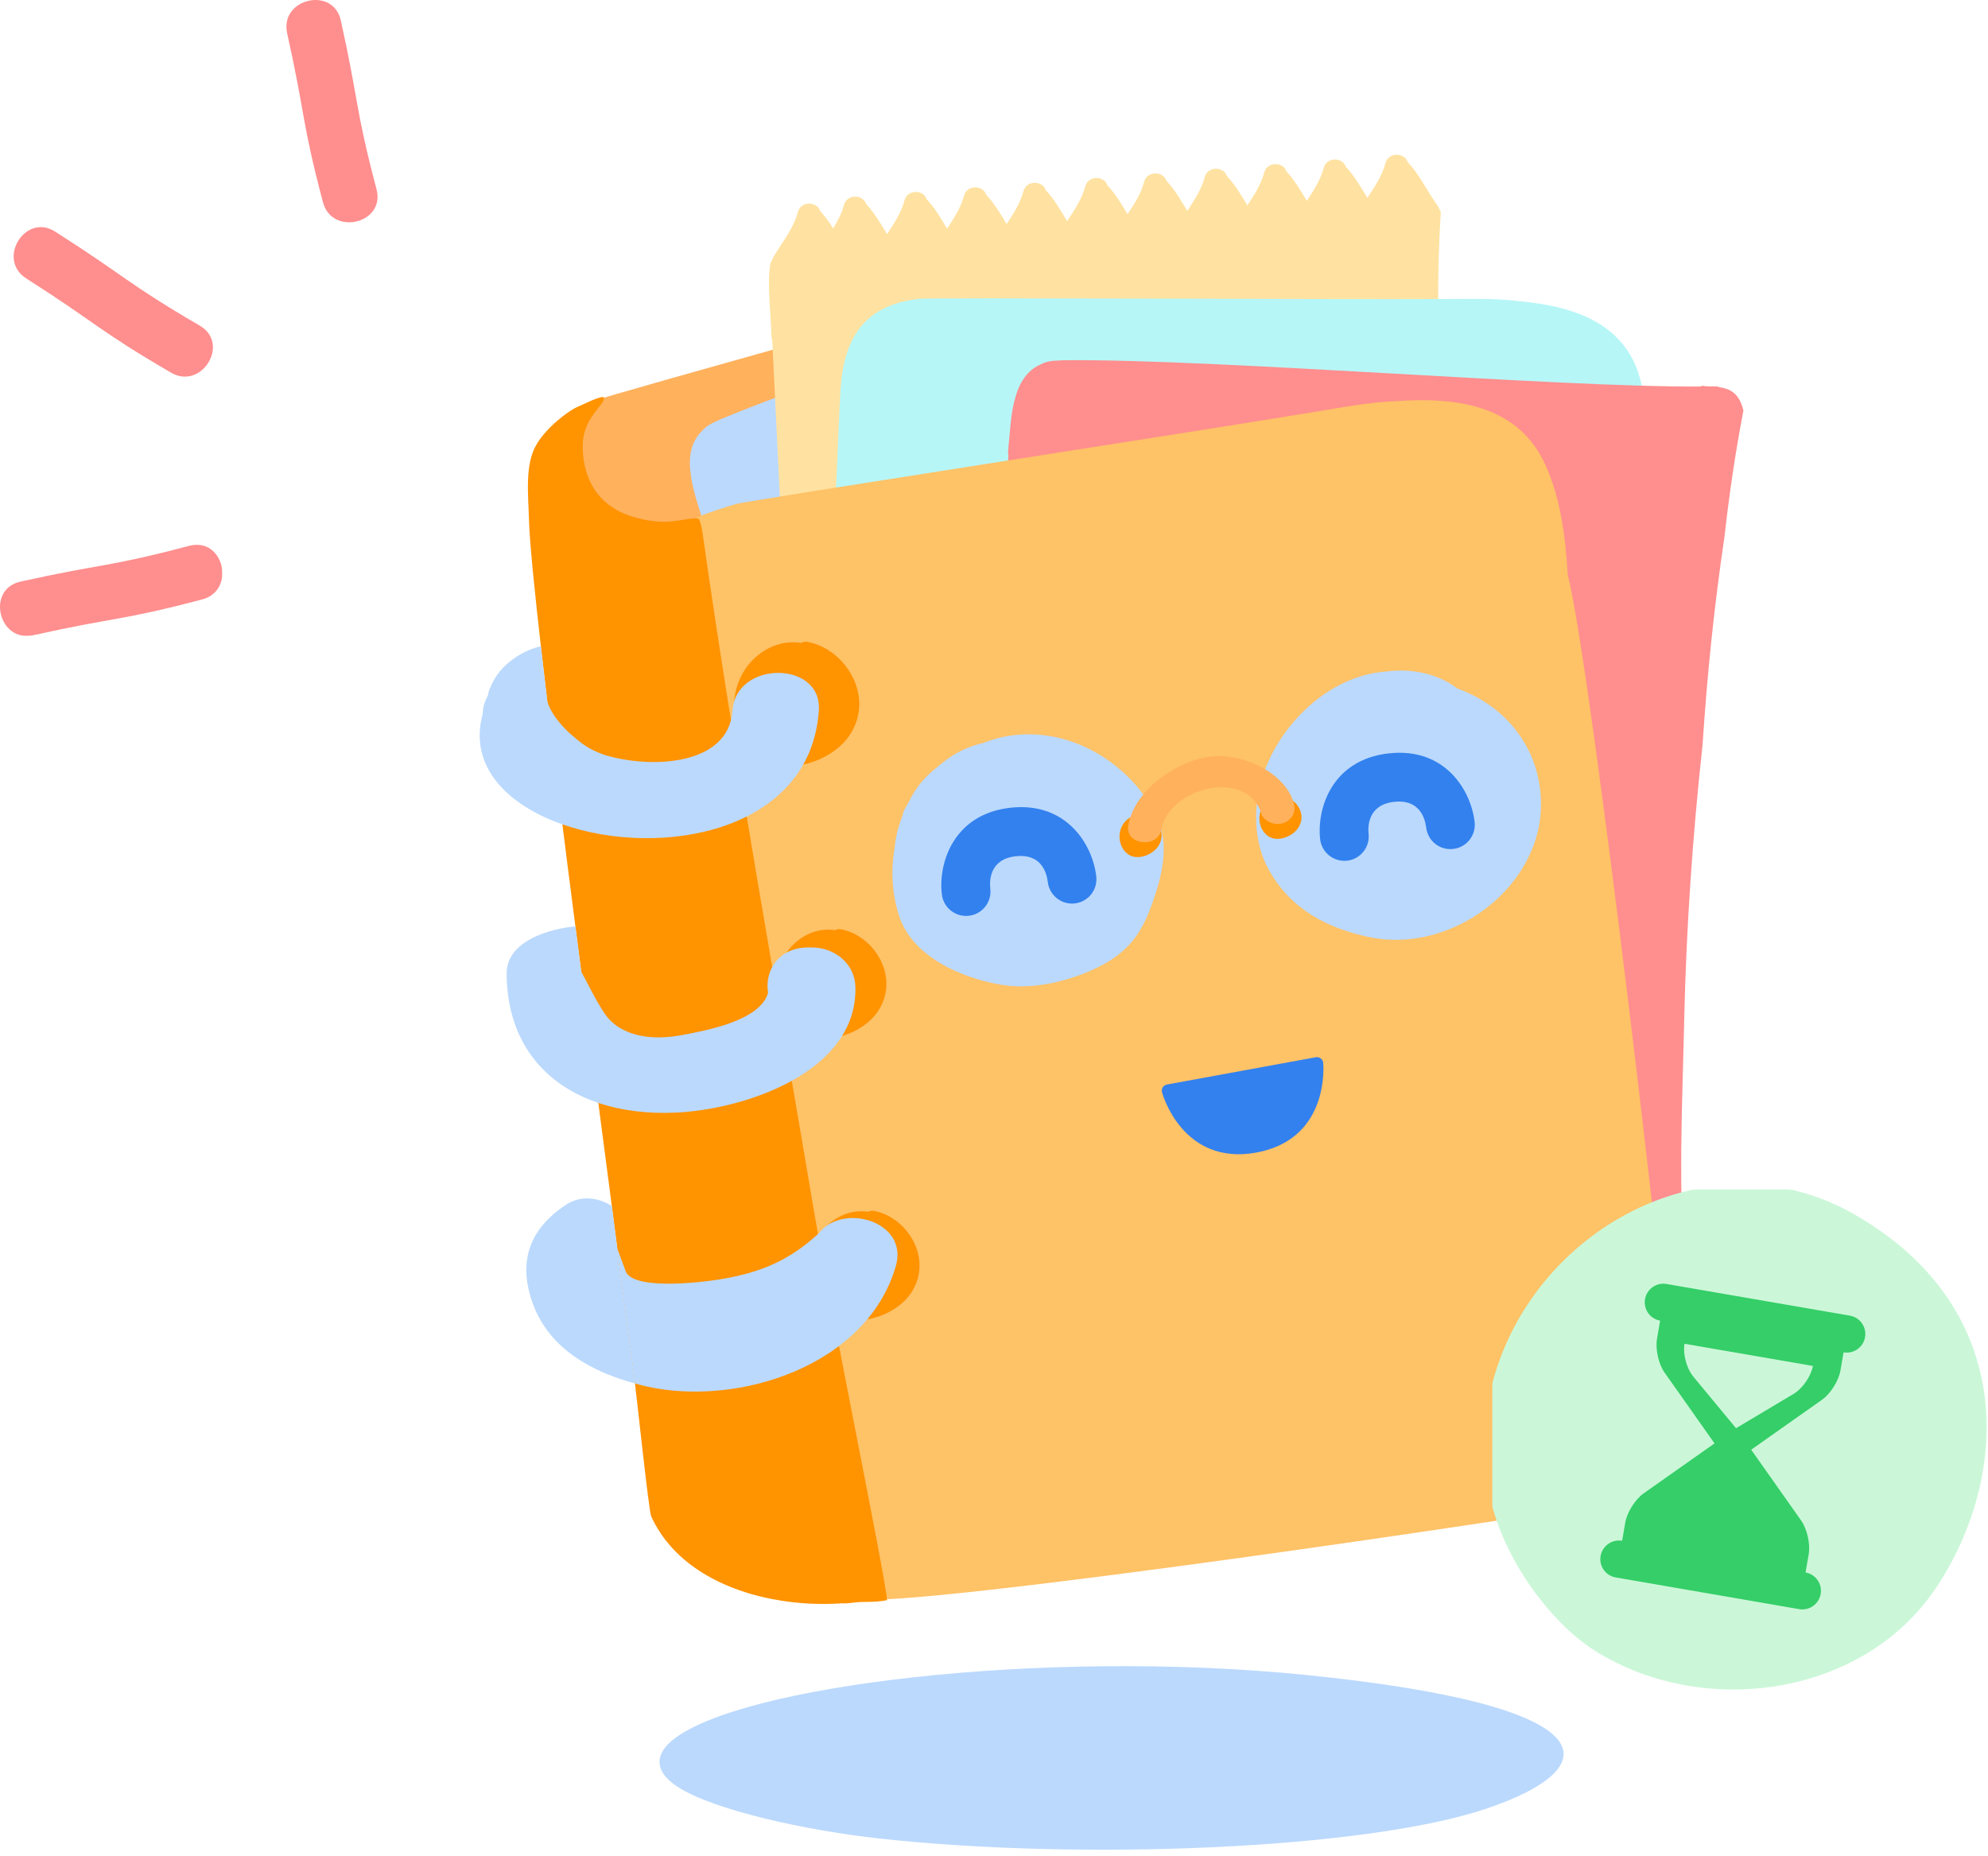
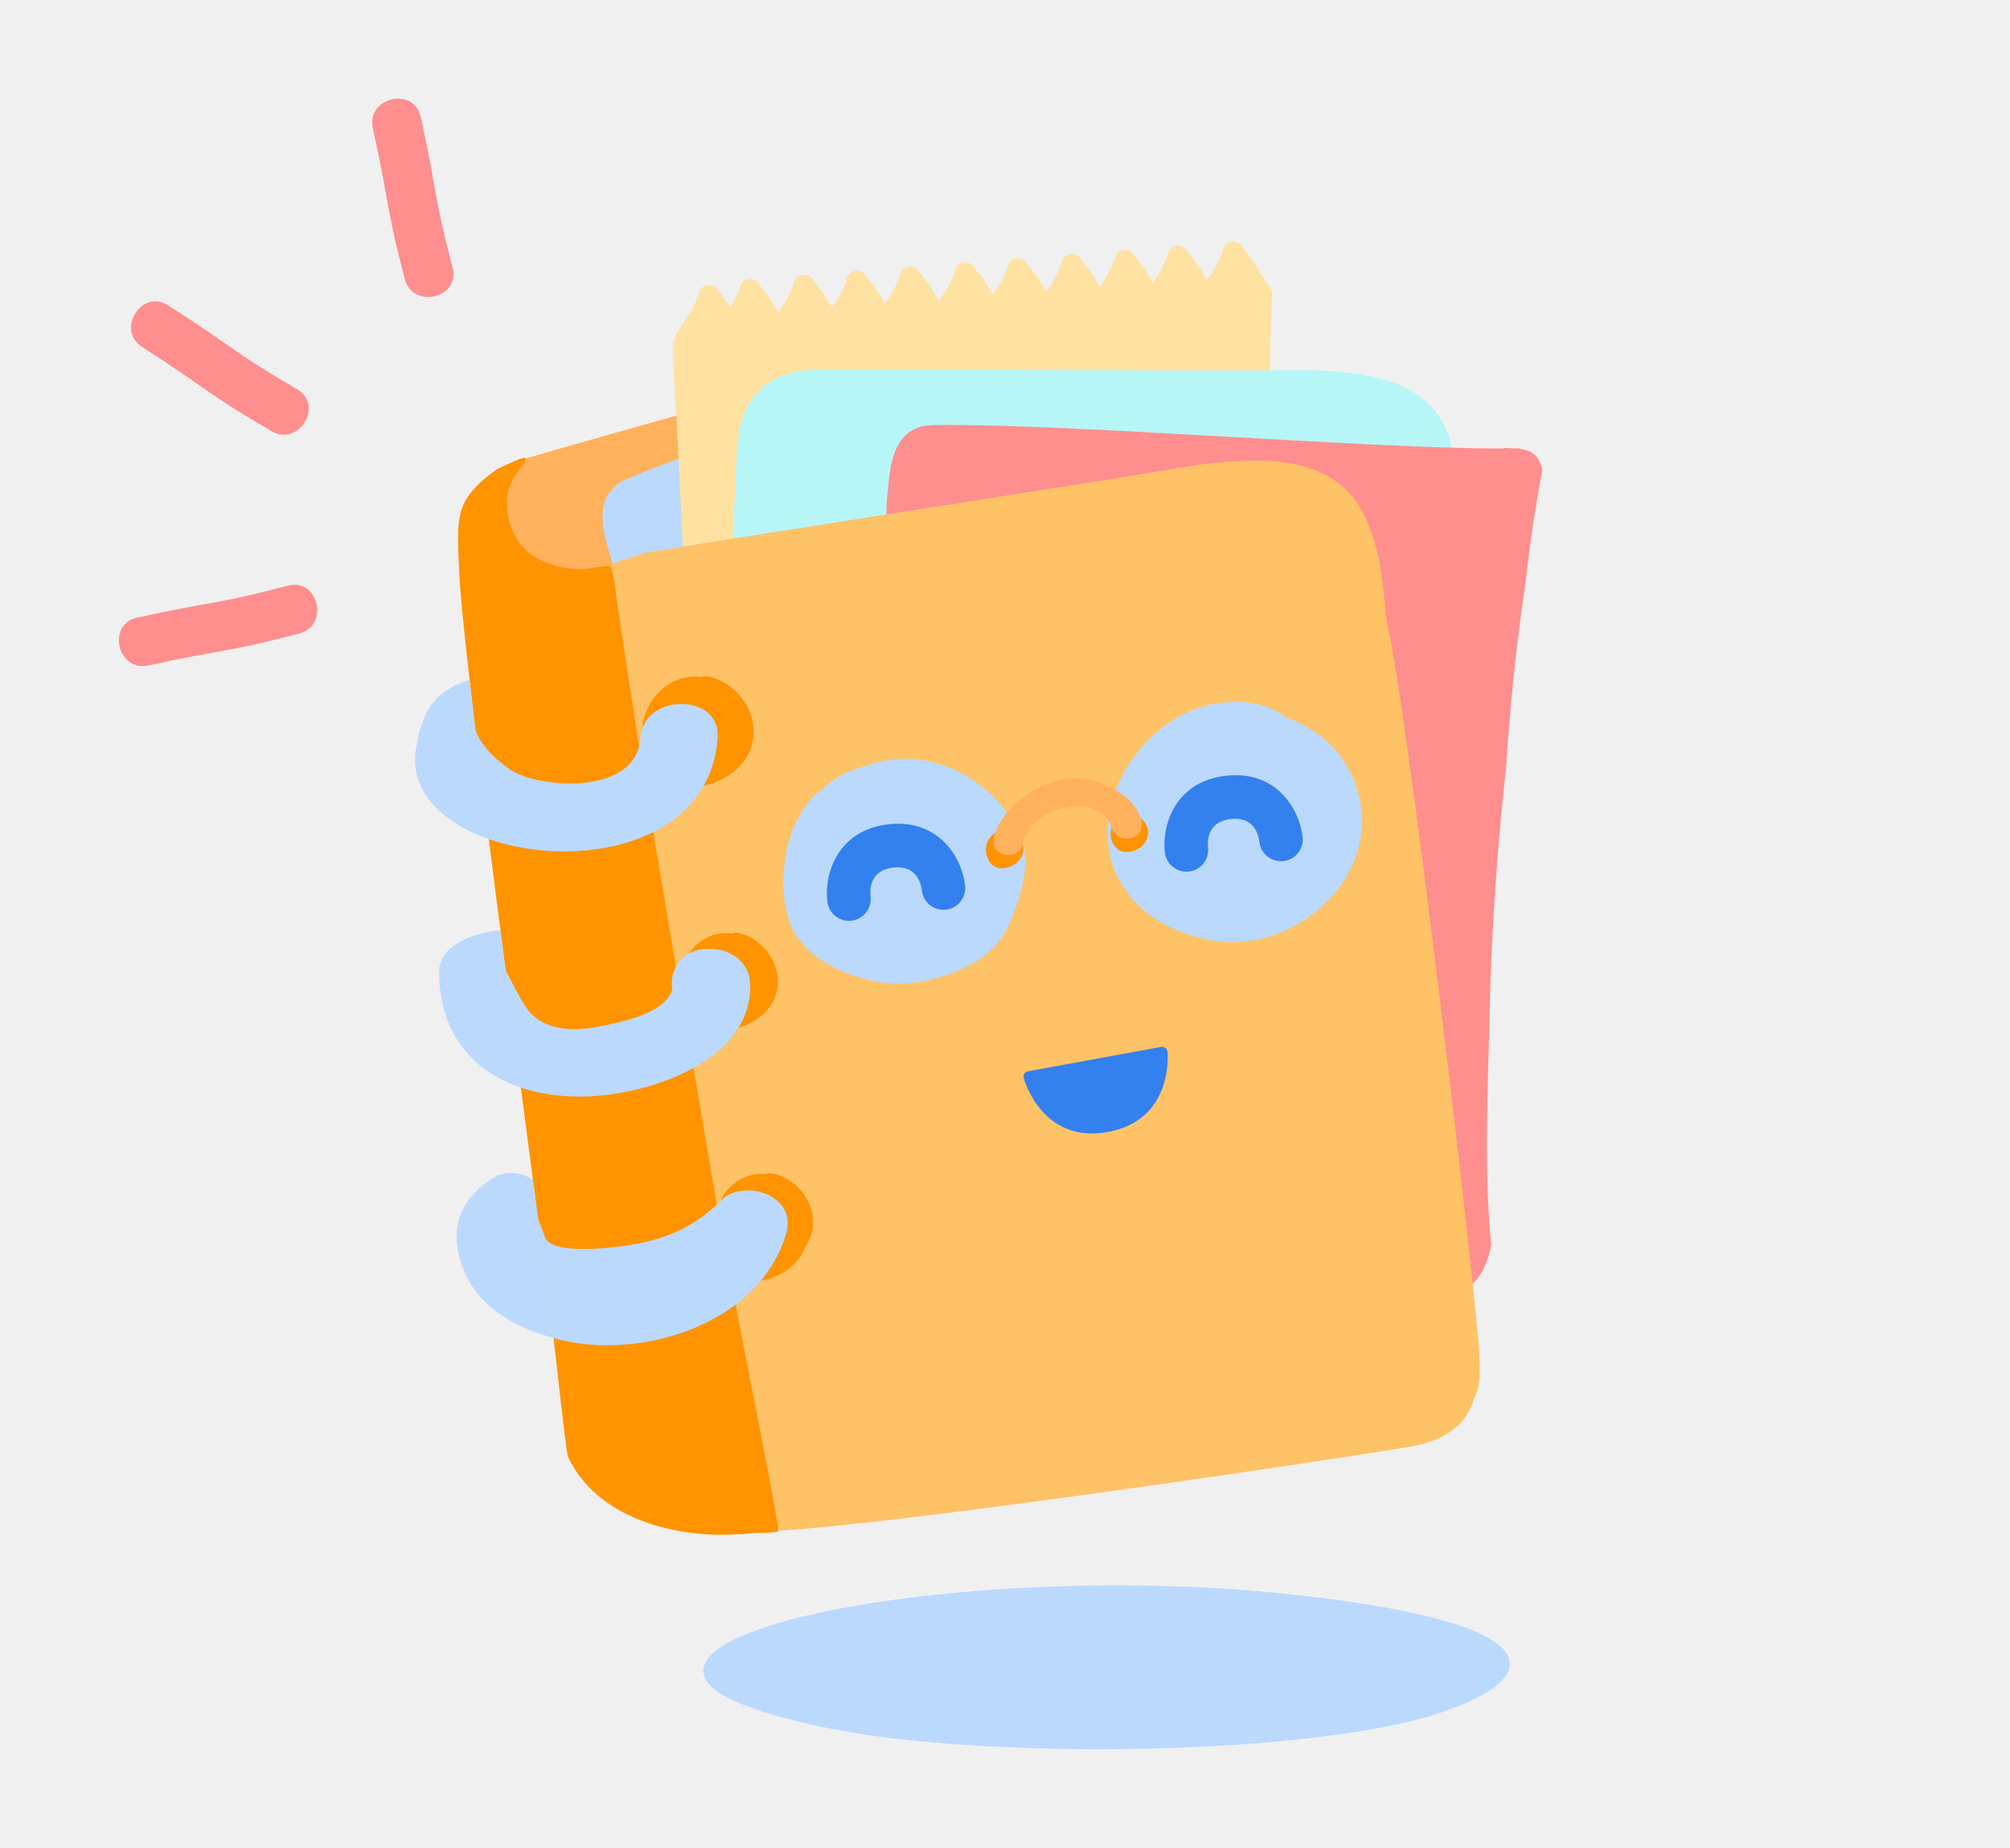
- <svg xmlns="http://www.w3.org/2000/svg" xmlns:xlink="http://www.w3.org/1999/xlink" viewBox="0 0 120 112">
+ <svg xmlns="http://www.w3.org/2000/svg" xmlns:xlink="http://www.w3.org/1999/xlink" id="ehzj6171x7w1" viewBox="0 0 136 125" shape-rendering="geometricPrecision" text-rendering="geometricPrecision">
+   <style>#ehzj6171x7w6_ts {animation: ehzj6171x7w6_ts__ts 1000ms linear infinite normal forwards}@keyframes ehzj6171x7w6_ts__ts { 0% {transform: translate(66.83695px,106.1124px) scale(1,1);animation-timing-function: cubic-bezier(0,0,0.58,1)} 50% {transform: translate(66.83695px,106.1124px) scale(0.9,0.9);animation-timing-function: cubic-bezier(0.42,0,1,1)} 100% {transform: translate(66.83695px,106.1124px) scale(1,1)} }#ehzj6171x7w7_to {animation: ehzj6171x7w7_to__to 1000ms linear infinite normal forwards}@keyframes ehzj6171x7w7_to__to { 0% {transform: translate(20.0395px,9.669622px);animation-timing-function: cubic-bezier(0,0,0.58,1)} 50% {transform: translate(20.31662px,6.709373px);animation-timing-function: cubic-bezier(0.42,0,1,1)} 100% {transform: translate(20.0395px,9.669622px)} }#ehzj6171x7w35_to {animation: ehzj6171x7w35_to__to 1000ms linear infinite normal forwards}@keyframes ehzj6171x7w35_to__to { 0% {transform: translate(20.03956px,6.709373px)} 40% {transform: translate(18.18735px,0.709373px)} 100% {transform: translate(18.18735px,0.709373px)} }#ehzj6171x7w35 {animation: ehzj6171x7w35_c_o 1000ms linear infinite normal forwards}@keyframes ehzj6171x7w35_c_o { 0% {opacity: 1} 40% {opacity: 0} 100% {opacity: 0} }#ehzj6171x7w36_to {animation: ehzj6171x7w36_to__to 1000ms linear infinite normal forwards}@keyframes ehzj6171x7w36_to__to { 0% {transform: translate(6.839262px,18.22219px)} 40% {transform: translate(1.839262px,15.22219px)} 100% {transform: translate(1.839262px,15.22219px)} }#ehzj6171x7w36 {animation: ehzj6171x7w36_c_o 1000ms linear infinite normal forwards}@keyframes ehzj6171x7w36_c_o { 0% {opacity: 1} 40% {opacity: 0} 100% {opacity: 0} }#ehzj6171x7w37_to {animation: ehzj6171x7w37_to__to 1000ms linear infinite normal forwards}@keyframes ehzj6171x7w37_to__to { 0% {transform: translate(6.710789px,35.63607px)} 40% {transform: translate(-2.289211px,37.63607px)} 100% {transform: translate(-2.289211px,37.63607px)} }#ehzj6171x7w37 {animation: ehzj6171x7w37_c_o 1000ms linear infinite normal forwards}@keyframes ehzj6171x7w37_c_o { 0% {opacity: 1} 40% {opacity: 0} 100% {opacity: 0} }</style>
  <defs>
-     <path id="a" d="M.48.309h30.315v30.496H.48z" />
-     <path id="c" d="M0 .018h13.422v5.504H0z" />
+     <polygon id="ehzj6171x7w2" points="0.48,0.309 30.795,0.309 30.795,30.805 0.48,30.805" />
+     <polygon id="ehzj6171x7w3" points="0.48,0.309 30.795,0.309 30.795,30.805 0.48,30.805" />
  </defs>
-   <g fill="none" fill-rule="evenodd">
-     <path fill="#FFF" d="M-580-80H700v768H-580z" />
-     <path d="M40.893 107.851c2.17 1.412 7.738 2.638 12.222 3.129 12.245 1.343 29.361.64 36.61-1.807 7.308-2.464 7.634-6.202-10.949-8.074-15.82-1.595-34.283.637-38.23 3.981-1.06.896-1 1.894.347 2.771" fill="#BBD9FD" />
-     <path d="M53.006 72.355a.532.532 0 0 0-.352.071c-.873-.095-1.79.228-2.5 1-1.327 1.434-1.2 3.939.367 5.101 1.454 1.076 4.062.19 4.963-1.376 1.206-2.092-.46-4.504-2.478-4.796" fill="#FF9300" />
-     <path d="M85.88 22.569c-.413-2.334-1.007-4.578-2.108-6.399-1.948-3.205-5.425-3.465-9.17-2.771-1.707.262-3.41.8-4.88 1.225-7.115 2.06-32.856 9.169-33.912 9.588-3.899 1.594-4.114 4.556-3.27 7.932.079.543 11.246 47.33 12.011 49.803 1.038 3.351 2.75 6.377 5.947 6.712 3.202.348 42.19-10.316 44-10.95 2.216-.779 3.207-2.036 3.453-3.545.338-.808.21-1.729.038-2.883-.449-3.033-10.031-43.34-12.11-48.712" fill="#FFB15C" />
-     <path d="M93.202 48.322a192.311 192.311 0 0 1-5.22-15.931 151.41 151.41 0 0 1-3.456-12.086 98.733 98.733 0 0 1-1.796-7.538c-.28-.392-.599-.684-.982-.784-.316-.088-.616-.048-.91.024-.043.003-.087-.01-.134.007a5.878 5.878 0 0 1-.834.298c-.035.014-.063.06-.096.086-7.97 3.272-27.742 9.367-36.23 12.889-.417.201-.87.344-1.2.76-.484.482-.79 1.222-.679 2.343.101 1.109.51 2.161.806 3.227.03.105.088.186.131.275 4.751 15.208 9.51 30.412 14.272 45.61.036.122.09.2.134.294v.01c.112.387.224.77.348 1.143.292.995.641 1.93 1.13 2.623.154.275.32.539.508.76.892 1.04 2.15.83 3.149.328 8.243-3.444 26.721-12.164 34.79-15.558.857-.236 1.757-.72 2.131-1.844.259-.795.22-1.672.046-2.573-2.403-4.612-4.137-9.683-5.908-14.363" fill="#BBD9FD" />
-     <path d="M46.474 16.086c-.164 1.014.072 3.17.089 4.191.005.104.035.194.054.281.645 13.36 1.289 26.724 1.944 40.085.066 1.345.668 7.49.914 8.997.001.005.007.013.01.022.014.12.052.246.159.359.736.808 1.261 1.772 2.085 2.493.222.538 1.208.521 1.327-.21.117-.725.455-1.373.797-2.021.058-.007.123-.018.184-.027.425.567.84 1.14 1.38 1.612.215.539 1.207.518 1.322-.214.118-.699.435-1.325.762-1.95l.123-.02c.413.551.815 1.104 1.339 1.562.219.535 1.209.518 1.325-.214.112-.684.421-1.306.745-1.92a1.28 1.28 0 0 0 .156-.029c.41.545.808 1.088 1.322 1.537.218.542 1.206.521 1.325-.214.111-.673.416-1.287.734-1.896.081-.017.162-.03.245-.043.4.536.797 1.072 1.308 1.519.22.54 1.208.52 1.327-.214.11-.672.411-1.285.73-1.892.049-.007.1-.017.148-.027.404.536.8 1.073 1.305 1.516.223.544 1.209.518 1.328-.213.108-.67.413-1.28.726-1.888.109-.02.22-.04.33-.056.4.532.795 1.066 1.303 1.51.217.54 1.204.52 1.325-.214.108-.666.409-1.277.726-1.879.065-.01.132-.025.196-.035.401.535.792 1.065 1.299 1.504.219.54 1.205.522 1.325-.21.11-.663.408-1.27.717-1.865.074-.017.149-.025.215-.038.396.527.789 1.055 1.29 1.49.219.54 1.206.52 1.327-.213.107-.652.396-1.246.7-1.83.102-.023.213-.038.322-.056.385.516.771 1.036 1.264 1.463.217.54 1.206.522 1.328-.21.103-.627.372-1.202.667-1.77.117-.022.232-.034.345-.054.38.5.75.996 1.223 1.412.221.538 1.21.519 1.327-.214.175-1.056.82-1.965 1.246-2.922.42-.765-.248-1.747-.531-3.502-.67-4.198-1.148-8.488-1.579-12.535a179.16 179.16 0 0 1-.96-15.47 140.598 140.598 0 0 1-.27-11.615c-.04-2.387 0-4.768.149-7.161-.021-.056-.055-.099-.077-.148-.024-.06-.04-.126-.089-.187-.02-.025-.03-.048-.05-.068a1.607 1.607 0 0 0-.136-.208c-.551-.807-.975-1.692-1.652-2.41-.166-.558-1.15-.636-1.342.083-.203.764-.654 1.424-1.084 2.087-.402-.65-.773-1.32-1.304-1.879-.167-.562-1.15-.633-1.34.081-.192.72-.603 1.347-1.013 1.973-.377-.62-.735-1.244-1.239-1.78-.161-.557-1.149-.63-1.34.089-.191.716-.601 1.341-1.01 1.968-.376-.624-.739-1.246-1.241-1.775-.165-.562-1.149-.636-1.34.084-.197.741-.627 1.382-1.044 2.022-.388-.635-.754-1.28-1.27-1.827-.167-.556-1.152-.632-1.342.084-.186.71-.59 1.327-.995 1.94-.37-.611-.728-1.22-1.22-1.744-.164-.563-1.15-.636-1.34.083-.202.762-.656 1.422-1.086 2.085-.402-.655-.772-1.323-1.302-1.883-.164-.558-1.152-.631-1.341.083-.189.721-.606 1.348-1.012 1.973-.378-.622-.738-1.25-1.24-1.777-.165-.56-1.148-.634-1.338.082-.192.717-.604 1.347-1.013 1.97-.375-.62-.737-1.245-1.24-1.777-.16-.556-1.148-.634-1.34.088-.192.74-.626 1.382-1.046 2.024-.387-.639-.756-1.28-1.268-1.828-.165-.559-1.153-.635-1.34.086-.135.5-.376.954-.647 1.396a7.03 7.03 0 0 0-.79-1.063c-.166-.553-1.152-.631-1.343.08-.271 1.037-1.001 1.882-1.521 2.795-.006.02-.005.032-.018.05a1.11 1.11 0 0 0-.144.436" fill="#FFE2A1" />
-     <path d="M99.253 28.89c.214-2.122.248-4.218-.26-6.052-.898-3.251-3.843-4.34-7.258-4.655-1.549-.195-3.149-.143-4.526-.136-6.78.037-30.954-.096-31.728-.01-3.764.422-4.681 2.936-4.774 6.063-.062.494-1.867 43.756-1.808 46.083.083 3.156.819 6.192 3.504 7.278 2.684 1.076 39.065 1.406 40.798 1.302 2.098-.133 3.272-.978 3.846-2.227.497-.622.606-1.443.75-2.484.353-2.739 1.941-40.006 1.456-45.161" fill="#B7F6F7" />
-     <path d="M101.66 61.673c.121-5.6.505-11.179 1.112-16.728.271-4.18.697-8.35 1.315-12.503.288-2.565.66-5.12 1.15-7.662-.115-.467-.301-.858-.617-1.092-.262-.2-.553-.277-.853-.318-.042-.014-.078-.044-.127-.045-.132.004-.242.001-.368.001a5.034 5.034 0 0 1-.518-.035c-.038-.004-.08.032-.122.04-8.615.057-29.233-1.68-38.42-1.586-.461.032-.936-.006-1.4.256-.626.265-1.186.84-1.503 1.92-.321 1.066-.338 2.195-.459 3.293-.011.108.012.205.019.305-1.28 15.882-2.548 31.762-3.811 47.637-.013.128.004.22.014.325 0 0 0 .003-.004.005-.044.404-.08.802-.108 1.197-.098 1.03-.126 2.025.07 2.85a4.8 4.8 0 0 0 .188.897c.438 1.296 1.682 1.573 2.796 1.48 8.935-.111 29.332-1.291 38.084-1.424.884.102 1.9-.011 2.665-.914.54-.638.831-1.468 1.007-2.37-.506-5.177-.218-10.526-.11-15.53" fill="#FF8E8E" />
-     <path d="M94.634 34.692c-.138-2.382-.465-4.692-1.353-6.639-1.567-3.43-5.004-4.1-8.827-3.851-1.74.06-3.5.396-5.022.648-7.472 1.238-34.153 5.346-34.996 5.57-.479.133-1.818.567-2.204.748-2.9 1.358-2.388 3.725-1.995 6.784.013.554 5.642 48.594 6.111 51.155.647 3.468 1.997 6.688 5.149 7.404 3.158.728 43.352-5.322 45.23-5.737 2.305-.52 3.443-1.658 3.867-3.137.437-.765.413-1.7.379-2.869-.088-3.086-4.897-44.468-6.34-50.076" fill="#FEC267" />
-     <path d="M49.121 73.031c-2.28-13.548-4.767-27.147-6.697-40.737-.02-.164-.117-.732-.196-.85.022-.417-1.298.148-2.526.038-.038 0-.518-.064-.556-.064a8.103 8.103 0 0 1-1.205-.309c-1.992-.721-2.79-2.393-2.767-4.251.026-1.665 1.331-2.4 1.28-2.843-.027-.24-1.468.505-1.634.562-.227.073-1.754 1.06-2.45 2.278-.7 1.227-.48 2.968-.44 4.51.136 5.2 4.489 37.286 5.33 43.997-.014.085.2 1.737.307 2.475.212 1.627.432 3.255.662 4.881.179 1.273.926 8.494 1.082 8.826 1.9 4.126 7.226 5.533 11.497 5.235.243.015.477-.01.854-.056.473-.06 1.134.018 1.88-.132-.082-1.378-3.33-17.08-4.421-23.56" fill="#FF9300" />
-     <path d="M70.154 65.97c-.08-.236.045-.462.304-.509l8.95-1.64a.377.377 0 0 1 .464.373s.443 4.555-4.035 5.377c-4.481.818-5.683-3.6-5.683-3.6" fill="#3281EE" />
-     <path d="M69.624 48.894c-2.046-3.602-6.43-5.584-10.287-4.043a5.863 5.863 0 0 0-2.444 1.194c-.066.041-.123.097-.186.142l-.162.142a5.654 5.654 0 0 0-1.688 2.075c-.078.136-.16.27-.23.41-.015.048-.052.077-.065.124-.05.13-.072.26-.118.393a6.849 6.849 0 0 0-.44 1.8c-.223 1.344-.195 2.69.262 4.132.803 2.529 3.852 3.795 6.204 4.184 1.716.283 3.67-.122 5.35-.85 2.403-1.043 3.146-2.394 3.773-4.187.643-1.835 1.055-3.718.031-5.516M92.25 45.255c-.953-1.863-2.476-3.036-4.314-3.71-.041-.027-.067-.06-.112-.09-1.141-.814-2.694-1.121-4.147-.92-3.405.223-6.504 3.162-7.526 6.523-.52 1.713-.457 3.827.42 5.415 1.313 2.382 3.497 3.551 6.087 4.094 4.324.911 9.07-2.066 10.146-6.289.417-1.629.213-3.526-.554-5.023" fill="#BBD9FD" />
-     <path d="M64.873 54.533a1.474 1.474 0 0 1-1.626-1.304c-.083-.638-.45-1.71-1.928-1.545-1.61.175-1.59 1.52-1.545 1.928a1.473 1.473 0 1 1-2.927.323c-.206-1.873.729-4.799 4.15-5.18 3.42-.374 4.97 2.279 5.176 4.15.09.809-.49 1.539-1.3 1.628M87.712 51.245a1.467 1.467 0 0 1-1.624-1.301c-.087-.637-.454-1.707-1.932-1.545-1.61.18-1.588 1.522-1.545 1.93a1.473 1.473 0 0 1-1.302 1.625 1.476 1.476 0 0 1-1.623-1.304c-.207-1.87.725-4.798 4.147-5.175 3.422-.381 4.972 2.274 5.179 4.146.09.81-.493 1.535-1.3 1.624" fill="#3281EE" />
-     <path d="M68.932 49.172a.172.172 0 0 0-.133.035c-.338-.016-.68.13-.933.443-.47.584-.357 1.54.268 1.942.584.376 1.56-.029 1.863-.651.41-.827-.286-1.707-1.065-1.77M77.37 48.07a.163.163 0 0 0-.127.037c-.341-.017-.681.13-.935.443-.47.584-.36 1.536.269 1.94.582.376 1.56-.027 1.864-.65.407-.829-.286-1.708-1.071-1.77" fill="#FF9300" />
-     <path d="M78.1 48.497c-.515-1.866-3.02-2.973-4.795-2.85-2.11.15-4.815 1.96-5.2 4.177-.208 1.198 1.794 1.398 1.991.263.44-2.507 4.986-3.708 6-1.123.019.2.126.4.378.562.013.013.028.02.04.028.79.516 1.844-.113 1.585-1.057" fill="#FFB15C" />
-     <path d="M48.754 38.747a.594.594 0 0 0-.403.06c-.987-.153-2.044.17-2.892 1.008-1.58 1.561-1.56 4.415.158 5.814 1.597 1.296 4.603.423 5.707-1.31 1.478-2.315-.292-5.138-2.57-5.572M50.765 56.094a.53.53 0 0 0-.353.053c-.869-.135-1.798.15-2.543.887-1.388 1.373-1.373 3.88.138 5.113 1.405 1.14 4.048.373 5.02-1.153 1.3-2.037-.256-4.52-2.262-4.9M52.765 73.094a.53.53 0 0 0-.353.053c-.869-.135-1.798.15-2.543.887-1.388 1.373-1.373 3.88.138 5.113 1.405 1.14 4.048.373 5.02-1.153 1.3-2.037-.256-4.52-2.262-4.9" fill="#FF9300" />
-     <path d="M44.216 42.884c-.222 3.323-4.876 3.547-7.722 2.687a7.558 7.558 0 0 1-.69-.284 5.067 5.067 0 0 1-.778-.488 22.353 22.353 0 0 1-.636-.534c-.608-.565-1.156-1.255-1.353-1.924a544.64 544.64 0 0 1-.39-3.334 4.776 4.776 0 0 0-1.474.638c-.788.523-1.275 1.088-1.628 1.967-.049.12-.07.245-.095.373-.186.34-.31.713-.312 1.1-.87 3.152 1.457 5.501 4.809 6.675-.018-.136-.033-.267-.05-.402l.015.009c.01.13.017.257.035.393 5.9 2.067 14.987.481 15.48-6.876.203-3.023-5.008-3.023-5.21 0M49.064 57.193l-.215-.002c-1.872-.032-2.709 1.436-2.486 2.73-.46 1.701-3.774 2.287-5.15 2.55-1.865.357-3.477.078-4.448-.95a3.096 3.096 0 0 1-.29-.375c-.542-.809-.933-1.666-1.393-2.502l-.351-2.715c-.586.007-4.17.522-4.15 2.851.034 4.146 2.305 6.706 5.535 7.792a7.56 7.56 0 0 0-.018-.13.287.287 0 0 1 .024.007l-.006.123c1.41.473 3.013.67 4.725.585 4.167-.204 10.94-2.465 10.792-7.6-.04-1.382-1.23-2.342-2.57-2.364M37.26 75.362c-.014.084.201 1.736.307 2.475.212 1.627.432 3.255.662 4.88.024.168.057.445.098.791.236.063.473.13.71.182 5.568 1.243 13.312-1.27 15.039-7.274.777-2.704-3.217-3.837-4.641-1.98-1.822 1.682-3.573 2.396-6.012 2.794-1.298.211-5.375.658-5.68-.562l-.483-1.306z" fill="#BBD9FD" />
-     <path d="M37.567 77.837c-.106-.738-.321-2.39-.306-2.475a487.2 487.2 0 0 0-.33-2.562c-.801-.527-1.879-.662-2.753-.087-2.257 1.482-2.953 3.501-1.98 6.073 1.004 2.647 3.538 4.024 6.13 4.722-.042-.346-.076-.623-.099-.79-.23-1.626-.45-3.254-.662-4.881" fill="#BBD9FD" />
-     <g transform="translate(89.6 71.487)">
-       <mask id="b" fill="#fff">
-         <use xlink:href="#a" />
-       </mask>
-       <path d="M.402 19.17c.994 3.952 3.896 7.51 6.307 9.01 6.581 4.096 16.156 2.711 20.526-3.78 4.405-6.54 5.13-16.817-4.88-22.573-8.523-4.9-19.068.639-21.741 9.706-.717 2.432-.83 5.18-.212 7.638" fill="#CBF7D8" mask="url(#b)" />
-       <path d="M12.08 9.625c-.106.611.125 1.49.524 1.973l2.586 3.125 3.484-2.077c.532-.317 1.052-1.077 1.157-1.682L12.08 9.625zm-1.467-1.394a1.123 1.123 0 1 1 .383-2.214l11.066 1.911a1.123 1.123 0 1 1-.383 2.215l.003.001-.191 1.107c-.107.615-.602 1.397-1.108 1.753l-4.277 3.017 3.017 4.277c.357.507.56 1.409.455 2.024l-.191 1.108h-.003a1.123 1.123 0 1 1-.382 2.214L7.936 23.732a1.121 1.121 0 0 1-.92-1.3 1.129 1.129 0 0 1 1.302-.915h-.003l.192-1.108c.105-.61.597-1.393 1.107-1.753l4.278-3.017-3.018-4.278c-.36-.51-.56-1.412-.455-2.023l.19-1.108.004.001z" fill="#35CE68" mask="url(#b)" />
-     </g>
-     <path d="M22.729 11.428c-1.32-5.006-1.033-5.115-2.157-10.196-.465-2.087-3.703-1.317-3.238.778 1.128 5.073.84 5.18 2.158 10.19.544 2.067 3.783 1.3 3.237-.772M12.062 19.66c-4.47-2.61-4.348-2.885-8.734-5.68-1.803-1.151-3.55 1.683-1.738 2.831 4.386 2.798 4.257 3.07 8.734 5.683 1.843 1.077 3.593-1.755 1.738-2.834" fill="#FF8E8E" />
-     <g transform="translate(0 32.866)">
-       <mask id="d" fill="#fff">
-         <use xlink:href="#c" />
-       </mask>
-       <path d="M11.428.08C6.421 1.403 6.308 1.117 1.234 2.242c-2.09.462-1.32 3.702.777 3.234 5.075-1.127 5.18-.84 10.193-2.159 2.064-.543 1.302-3.784-.776-3.237" fill="#FF8E8E" mask="url(#d)" />
+   <g id="ehzj6171x7w4" transform="matrix(1 0 0 1 8.042182 6.673786)">
+     <g id="ehzj6171x7w5">
+       <g id="ehzj6171x7w6_ts" transform="translate(66.83695,106.1124) scale(1,1)">
+         <path id="ehzj6171x7w6" d="M40.893,107.851C43.063,109.263,48.631,110.489,53.115,110.98C65.36,112.323,82.476,111.62,89.725,109.173C97.033,106.709,97.359,102.971,78.776,101.099C62.956,99.504,44.493,101.736,40.546,105.08C39.486,105.976,39.546,106.974,40.893,107.851" transform="translate(-67.09627,-106.1124)" fill="rgb(187,217,253)" stroke="none" stroke-width="1" />
+       </g>
+       <g id="ehzj6171x7w7_to" transform="translate(20.0395,9.669622)">
+         <g id="ehzj6171x7w7" transform="translate(0,0)">
+           <path id="ehzj6171x7w8" d="M56.925,13.229C56.512,10.895,55.918,8.651,54.817,6.83C52.869,3.625,49.392,3.365,45.647,4.059C43.94,4.321,42.237,4.859,40.767,5.284C33.652,7.344,7.911,14.453,6.855,14.872C2.956,16.466,2.741,19.428,3.585,22.804C3.664,23.347,14.831,70.134,15.596,72.607C16.634,75.958,18.346,78.984,21.543,79.319C24.745,79.667,63.733,69.003,65.543,68.369C67.759,67.59,68.75,66.333,68.996,64.824C69.334,64.016,69.206,63.095,69.034,61.941C68.585,58.908,59.003,18.601,56.924,13.229" fill="rgb(255,177,92)" stroke="none" stroke-width="1" />
+           <path id="ehzj6171x7w9" d="M64.247,38.982C62.277,33.75,60.535,28.435,59.027,23.051C57.709,19.072,56.556,15.04,55.571,10.965C54.874,8.477,54.275,5.963,53.775,3.427C53.495,3.035,53.176,2.743,52.793,2.643C52.477,2.555,52.177,2.595,51.883,2.667C51.84,2.67,51.796,2.657,51.749,2.674C51.479,2.795,51.201,2.894,50.915,2.972C50.88,2.986,50.852,3.032,50.819,3.058C42.849,6.33,23.077,12.425,14.589,15.947C14.172,16.148,13.719,16.291,13.389,16.707C12.905,17.189,12.599,17.929,12.71,19.05C12.811,20.159,13.22,21.211,13.516,22.277C13.546,22.382,13.604,22.463,13.647,22.552C18.398,37.76,23.157,52.964,27.919,68.162C27.955,68.284,28.009,68.362,28.053,68.456L28.053,68.466C28.165,68.853,28.277,69.236,28.401,69.609C28.693,70.604,29.042,71.539,29.531,72.232C29.685,72.507,29.851,72.771,30.039,72.992C30.931,74.032,32.189,73.822,33.188,73.32C41.431,69.876,59.909,61.156,67.978,57.762C68.835,57.526,69.735,57.042,70.109,55.918C70.368,55.123,70.329,54.246,70.155,53.345C67.752,48.733,66.018,43.662,64.247,38.982" fill="rgb(187,217,253)" stroke="none" stroke-width="1" />
+           <path id="ehzj6171x7w10" d="M17.519,6.746C17.355,7.76,17.591,9.916,17.608,10.937C17.613,11.041,17.643,11.131,17.662,11.218C18.307,24.578,18.951,37.942,19.606,51.303C19.672,52.648,20.274,58.793,20.52,60.3C20.521,60.305,20.527,60.313,20.53,60.322C20.542,60.456,20.598,60.583,20.689,60.681C21.425,61.489,21.95,62.453,22.774,63.174C22.996,63.712,23.982,63.695,24.101,62.964C24.218,62.239,24.556,61.591,24.898,60.943C24.956,60.936,25.021,60.925,25.082,60.916C25.507,61.483,25.922,62.056,26.462,62.528C26.677,63.067,27.669,63.046,27.784,62.314C27.902,61.615,28.219,60.989,28.546,60.364L28.669,60.344C29.082,60.895,29.484,61.448,30.008,61.906C30.227,62.441,31.217,62.424,31.333,61.692C31.445,61.008,31.754,60.386,32.078,59.772C32.131,59.766,32.183,59.756,32.234,59.743C32.644,60.288,33.042,60.831,33.556,61.28C33.774,61.822,34.762,61.801,34.881,61.066C34.992,60.393,35.297,59.779,35.615,59.17C35.696,59.153,35.777,59.14,35.86,59.127C36.26,59.663,36.657,60.199,37.168,60.646C37.388,61.186,38.376,61.166,38.495,60.432C38.605,59.76,38.906,59.147,39.225,58.54C39.274,58.533,39.325,58.523,39.373,58.513C39.777,59.049,40.173,59.586,40.678,60.029C40.901,60.573,41.887,60.547,42.006,59.816C42.114,59.146,42.419,58.536,42.732,57.928C42.841,57.908,42.952,57.888,43.062,57.872C43.462,58.404,43.857,58.938,44.365,59.382C44.582,59.922,45.569,59.902,45.69,59.168C45.798,58.502,46.099,57.891,46.416,57.289C46.481,57.279,46.548,57.264,46.612,57.254C47.013,57.789,47.404,58.319,47.911,58.758C48.13,59.298,49.116,59.28,49.236,58.548C49.346,57.885,49.644,57.278,49.953,56.683C50.027,56.666,50.102,56.658,50.168,56.645C50.564,57.172,50.957,57.7,51.458,58.135C51.677,58.675,52.664,58.655,52.785,57.922C52.892,57.27,53.181,56.676,53.485,56.092C53.587,56.069,53.698,56.054,53.807,56.036C54.192,56.552,54.578,57.072,55.071,57.499C55.288,58.039,56.277,58.021,56.399,57.289C56.502,56.662,56.771,56.087,57.066,55.519C57.183,55.497,57.298,55.485,57.411,55.465C57.791,55.965,58.161,56.461,58.634,56.877C58.855,57.415,59.844,57.396,59.961,56.663C60.136,55.607,60.781,54.698,61.207,53.741C61.627,52.976,60.959,51.994,60.676,50.239C60.006,46.041,59.528,41.751,59.097,37.704C58.554,32.564,58.234,27.402,58.137,22.234C57.887,18.368,57.797,14.493,57.867,10.619C57.827,8.232,57.867,5.851,58.016,3.458C57.995,3.402,57.961,3.359,57.939,3.31C57.915,3.25,57.899,3.184,57.85,3.123C57.83,3.098,57.82,3.075,57.8,3.055C57.761,2.983,57.715,2.913,57.664,2.847C57.113,2.04,56.689,1.155,56.012,0.437C55.846,-0.121,54.862,-0.199,54.67,0.52C54.467,1.284,54.016,1.944,53.586,2.607C53.184,1.957,52.813,1.287,52.282,0.728C52.115,0.166,51.132,0.095,50.942,0.809C50.75,1.529,50.339,2.156,49.929,2.782C49.552,2.162,49.194,1.538,48.69,1.002C48.529,0.445,47.541,0.372,47.35,1.091C47.159,1.807,46.749,2.432,46.34,3.059C45.964,2.435,45.601,1.813,45.099,1.284C44.934,0.722,43.95,0.648,43.759,1.368C43.562,2.109,43.132,2.75,42.715,3.39C42.327,2.755,41.961,2.11,41.445,1.563C41.278,1.007,40.293,0.931,40.103,1.647C39.917,2.357,39.513,2.974,39.108,3.587C38.738,2.976,38.38,2.367,37.888,1.843C37.724,1.28,36.738,1.207,36.548,1.926C36.346,2.688,35.892,3.348,35.462,4.011C35.06,3.356,34.69,2.688,34.16,2.128C33.996,1.57,33.008,1.497,32.819,2.211C32.63,2.932,32.213,3.559,31.807,4.184C31.429,3.562,31.069,2.934,30.567,2.407C30.402,1.847,29.419,1.773,29.229,2.489C29.037,3.206,28.625,3.836,28.216,4.459C27.841,3.839,27.479,3.214,26.976,2.682C26.816,2.126,25.828,2.048,25.636,2.77C25.444,3.51,25.01,4.152,24.59,4.794C24.203,4.155,23.834,3.514,23.322,2.966C23.157,2.407,22.169,2.331,21.982,3.052C21.847,3.552,21.606,4.006,21.335,4.448C21.106,4.07,20.842,3.714,20.545,3.385C20.379,2.832,19.393,2.754,19.202,3.465C18.931,4.502,18.201,5.347,17.681,6.26C17.675,6.28,17.676,6.292,17.663,6.31C17.586,6.444,17.537,6.593,17.519,6.746" fill="rgb(255,226,161)" stroke="none" stroke-width="1" />
+           <path id="ehzj6171x7w11" d="M70.298,19.55C70.512,17.428,70.546,15.332,70.038,13.498C69.14,10.247,66.195,9.158,62.78,8.843C61.231,8.648,59.631,8.7,58.254,8.707C51.474,8.744,27.3,8.611,26.526,8.697C22.762,9.119,21.845,11.633,21.752,14.76C21.69,15.254,19.885,58.516,19.944,60.843C20.027,63.999,20.763,67.035,23.448,68.121C26.132,69.197,62.513,69.527,64.246,69.423C66.344,69.29,67.518,68.445,68.092,67.196C68.589,66.574,68.698,65.753,68.842,64.712C69.195,61.973,70.783,24.706,70.298,19.551" fill="rgb(183,246,247)" stroke="none" stroke-width="1" />
+           <path id="ehzj6171x7w12" d="M72.705,52.333C72.826,46.733,73.21,41.154,73.817,35.605C74.088,31.425,74.514,27.255,75.132,23.102C75.42,20.537,75.792,17.982,76.282,15.44C76.167,14.973,75.981,14.582,75.665,14.348C75.403,14.148,75.112,14.071,74.812,14.03C74.77,14.016,74.734,13.986,74.685,13.985C74.553,13.989,74.443,13.986,74.317,13.986C74.144,13.984,73.971,13.972,73.799,13.951C73.761,13.947,73.719,13.983,73.677,13.991C65.062,14.048,44.444,12.311,35.257,12.405C34.796,12.437,34.321,12.399,33.857,12.661C33.231,12.926,32.671,13.501,32.354,14.581C32.033,15.647,32.016,16.776,31.895,17.874C31.884,17.982,31.907,18.079,31.914,18.179C30.634,34.061,29.366,49.941,28.103,65.816C28.09,65.944,28.107,66.036,28.117,66.141C28.117,66.141,28.117,66.144,28.113,66.146C28.069,66.55,28.033,66.948,28.005,67.343C27.907,68.373,27.879,69.368,28.075,70.193C28.109,70.498,28.172,70.798,28.263,71.09C28.701,72.386,29.945,72.663,31.059,72.57C39.994,72.459,60.391,71.279,69.143,71.146C70.027,71.248,71.043,71.135,71.808,70.232C72.348,69.594,72.639,68.764,72.815,67.862C72.309,62.685,72.597,57.336,72.705,52.332" fill="rgb(255,142,142)" stroke="none" stroke-width="1" />
+           <path id="ehzj6171x7w13" d="M65.679,25.352C65.541,22.97,65.214,20.66,64.326,18.713C62.759,15.283,59.322,14.613,55.499,14.862C53.759,14.922,51.999,15.258,50.477,15.51C43.005,16.748,16.324,20.856,15.481,21.08C15.002,21.213,13.663,21.647,13.277,21.828C10.377,23.186,10.889,25.553,11.282,28.612C11.295,29.166,16.924,77.206,17.393,79.767C18.04,83.235,19.39,86.455,22.542,87.171C25.7,87.899,65.894,81.849,67.772,81.434C70.077,80.914,71.215,79.776,71.639,78.297C72.076,77.532,72.052,76.597,72.018,75.428C71.93,72.342,67.121,30.96,65.678,25.352" fill="rgb(254,194,103)" stroke="none" stroke-width="1" />
+           <path id="ehzj6171x7w14" d="M20.166,63.691C17.886,50.143,15.399,36.544,13.469,22.954C13.449,22.79,13.352,22.222,13.273,22.104C13.295,21.687,11.975,22.252,10.747,22.142C10.709,22.142,10.229,22.078,10.191,22.078C9.782,22.006,9.38,21.903,8.986,21.769C6.994,21.048,6.196,19.376,6.219,17.518C6.245,15.853,7.55,15.118,7.499,14.675C7.472,14.435,6.031,15.18,5.865,15.237C5.638,15.31,4.111,16.297,3.415,17.515C2.715,18.742,2.935,20.483,2.975,22.025C3.111,27.225,7.464,59.311,8.305,66.022C8.291,66.107,8.505,67.759,8.612,68.497C8.824,70.124,9.044,71.752,9.274,73.378C9.453,74.651,10.2,81.872,10.356,82.204C12.256,86.33,17.582,87.737,21.853,87.439C22.096,87.454,22.33,87.429,22.707,87.383C23.18,87.323,23.841,87.401,24.587,87.251C24.505,85.873,21.257,70.171,20.166,63.691" fill="rgb(255,147,0)" stroke="none" stroke-width="1" />
+           <path id="ehzj6171x7w15" d="M41.199,56.63C41.119,56.394,41.244,56.168,41.503,56.121L50.453,54.481C50.567,54.455,50.686,54.481,50.777,54.554C50.867,54.627,50.919,54.738,50.917,54.854C50.917,54.854,51.36,59.409,46.882,60.231C42.401,61.049,41.199,56.631,41.199,56.631" fill="rgb(50,129,238)" stroke="none" stroke-width="1" />
+           <path id="ehzj6171x7w16" d="M40.669,39.554C38.623,35.952,34.239,33.97,30.382,35.511C29.485,35.712,28.648,36.121,27.938,36.705C27.872,36.746,27.815,36.802,27.752,36.847L27.59,36.989C26.87,37.536,26.291,38.248,25.902,39.064C25.824,39.2,25.742,39.334,25.672,39.474C25.657,39.522,25.62,39.551,25.607,39.598C25.557,39.728,25.535,39.858,25.489,39.991C25.262,40.569,25.114,41.174,25.049,41.791C24.826,43.135,24.854,44.481,25.311,45.923C26.114,48.452,29.163,49.718,31.515,50.107C33.231,50.39,35.185,49.985,36.865,49.257C39.268,48.214,40.011,46.863,40.638,45.07C41.281,43.235,41.693,41.352,40.669,39.554M63.295,35.915C62.342,34.052,60.819,32.879,58.981,32.205C58.94,32.178,58.914,32.145,58.869,32.115C57.728,31.301,56.175,30.994,54.722,31.195C51.317,31.418,48.218,34.357,47.196,37.718C46.676,39.431,46.739,41.545,47.616,43.133C48.929,45.515,51.113,46.684,53.703,47.227C58.027,48.138,62.773,45.161,63.849,40.938C64.266,39.309,64.062,37.412,63.295,35.915" fill="rgb(187,217,253)" stroke="none" stroke-width="1" />
+           <path id="ehzj6171x7w17" d="M35.918,45.193C35.109,45.282,34.381,44.698,34.292,43.889C34.209,43.251,33.842,42.179,32.364,42.344C30.754,42.519,30.774,43.864,30.819,44.272C30.894,44.804,30.673,45.333,30.244,45.655C29.815,45.977,29.245,46.04,28.756,45.819C28.266,45.599,27.936,45.13,27.892,44.595C27.686,42.722,28.621,39.796,32.042,39.415C35.462,39.041,37.012,41.694,37.218,43.565C37.308,44.374,36.728,45.104,35.918,45.193M58.757,41.905C58.369,41.949,57.98,41.837,57.675,41.593C57.37,41.348,57.175,40.993,57.133,40.604C57.046,39.967,56.679,38.897,55.201,39.059C53.591,39.239,53.613,40.581,53.656,40.989C53.745,41.798,53.163,42.525,52.354,42.614C51.547,42.7,50.822,42.118,50.731,41.31C50.524,39.44,51.456,36.512,54.878,36.135C58.3,35.754,59.85,38.409,60.057,40.281C60.101,40.669,59.988,41.058,59.744,41.363C59.5,41.667,59.145,41.863,58.757,41.905" fill="rgb(50,129,238)" stroke="none" stroke-width="1" />
+           <path id="ehzj6171x7w18" d="M24.051,63.015C23.929,62.998,23.805,63.023,23.699,63.086C22.826,62.991,21.909,63.314,21.199,64.086C19.872,65.52,19.999,68.025,21.566,69.187C23.02,70.263,25.628,69.377,26.529,67.811C27.735,65.719,26.069,63.307,24.051,63.015" fill="rgb(255,147,0)" stroke="none" stroke-width="1" />
+           <path id="ehzj6171x7w19" d="M39.977,39.832C39.93,39.825,39.882,39.838,39.844,39.867C39.506,39.851,39.164,39.997,38.911,40.31C38.441,40.894,38.554,41.85,39.179,42.252C39.763,42.628,40.739,42.223,41.042,41.601C41.452,40.774,40.756,39.894,39.977,39.831M48.415,38.73C48.37,38.724,48.324,38.738,48.288,38.767C47.947,38.75,47.607,38.897,47.353,39.21C46.883,39.794,46.993,40.746,47.622,41.15C48.204,41.526,49.182,41.123,49.486,40.5C49.893,39.671,49.2,38.792,48.415,38.73" fill="rgb(255,147,0)" stroke="none" stroke-width="1" />
+           <path id="ehzj6171x7w20" d="M49.145,39.157C48.63,37.291,46.125,36.184,44.35,36.307C42.24,36.457,39.535,38.267,39.15,40.484C38.942,41.682,40.944,41.882,41.141,40.747C41.581,38.24,46.127,37.039,47.141,39.624C47.16,39.824,47.267,40.024,47.519,40.186C47.532,40.199,47.547,40.206,47.559,40.214C48.349,40.73,49.403,40.101,49.144,39.157" fill="rgb(255,177,92)" stroke="none" stroke-width="1" />
+           <path id="ehzj6171x7w21" d="M19.799,29.407C19.662,29.379,19.52,29.4,19.396,29.467C18.409,29.314,17.352,29.637,16.504,30.475C14.924,32.036,14.944,34.89,16.662,36.289C18.259,37.585,21.265,36.712,22.369,34.979C23.847,32.664,22.077,29.841,19.799,29.407M21.81,46.754C21.69,46.731,21.565,46.749,21.457,46.807C20.588,46.672,19.659,46.957,18.914,47.694C17.526,49.067,17.541,51.574,19.052,52.807C20.457,53.947,23.1,53.18,24.072,51.654C25.372,49.617,23.816,47.134,21.81,46.754M23.81,63.754C23.69,63.731,23.565,63.749,23.457,63.807C22.588,63.672,21.659,63.957,20.914,64.694C19.526,66.067,19.541,68.574,21.052,69.807C22.457,70.947,25.1,70.18,26.072,68.654C27.372,66.617,25.816,64.134,23.81,63.754" fill="rgb(255,147,0)" stroke="none" stroke-width="1" />
+           <path id="ehzj6171x7w22" d="M15.261,33.544C15.039,36.867,10.385,37.091,7.539,36.231C7.305,36.148,7.075,36.053,6.849,35.947C6.576,35.809,6.315,35.645,6.071,35.459C5.856,35.285,5.644,35.107,5.435,34.925C4.827,34.36,4.279,33.67,4.082,33.001C3.949,31.89,3.819,30.779,3.692,29.667C3.169,29.795,2.67,30.011,2.218,30.305C1.43,30.828,0.943,31.393,0.59,32.272C0.541,32.392,0.52,32.517,0.495,32.645C0.309,32.985,0.185,33.358,0.183,33.745C-0.687,36.897,1.64,39.246,4.992,40.42C4.974,40.284,4.959,40.153,4.942,40.018L4.957,40.027C4.967,40.157,4.974,40.284,4.992,40.42C10.892,42.487,19.979,40.901,20.472,33.544C20.675,30.521,15.464,30.521,15.262,33.544L15.261,33.544ZM20.109,47.853L19.894,47.851C18.022,47.819,17.185,49.287,17.408,50.581C16.948,52.282,13.634,52.868,12.258,53.131C10.393,53.488,8.781,53.209,7.81,52.181C7.704,52.064,7.607,51.939,7.52,51.806C6.978,50.997,6.587,50.14,6.127,49.304L5.776,46.589C5.19,46.596,1.606,47.111,1.626,49.44C1.66,53.586,3.931,56.146,7.161,57.232C7.156,57.189,7.15,57.146,7.143,57.102C7.152,57.104,7.16,57.107,7.167,57.109L7.161,57.232C8.571,57.705,10.174,57.902,11.886,57.817C16.053,57.613,22.826,55.352,22.678,50.217C22.638,48.835,21.448,47.875,20.108,47.853L20.109,47.853ZM8.305,66.022C8.291,66.106,8.506,67.758,8.612,68.497C8.824,70.124,9.044,71.752,9.274,73.377C9.298,73.545,9.331,73.822,9.372,74.168C9.608,74.231,9.845,74.298,10.082,74.35C15.65,75.593,23.394,73.08,25.121,67.076C25.898,64.372,21.904,63.239,20.48,65.096C18.658,66.778,16.907,67.492,14.468,67.89C13.17,68.101,9.093,68.548,8.788,67.328L8.305,66.022L8.305,66.022Z" fill="rgb(187,217,253)" stroke="none" stroke-width="1" />
+           <path id="ehzj6171x7w23" d="M8.612,68.497C8.506,67.759,8.291,66.107,8.306,66.022C8.199,65.168,8.089,64.314,7.976,63.46C7.175,62.933,6.097,62.798,5.223,63.373C2.966,64.855,2.27,66.874,3.243,69.446C4.247,72.093,6.781,73.47,9.373,74.168C9.342,73.905,9.309,73.641,9.274,73.378C9.045,71.753,8.824,70.126,8.612,68.497" fill="rgb(187,217,253)" stroke="none" stroke-width="1" />
+         </g>
+       </g>
+       <g id="ehzj6171x7w24" transform="matrix(1 0 0 1 89.6 71.487)">
+         <g id="ehzj6171x7w25">
+           <g id="ehzj6171x7w26" mask="url(#ehzj6171x7w28)">
+             <path id="ehzj6171x7w27" d="M0.402,19.17C1.396,23.122,4.298,26.68,6.709,28.18C13.29,32.276,22.865,30.891,27.235,24.4C31.64,17.86,32.365,7.583,22.355,1.827C13.832,-3.073,3.287,2.466,0.614,11.533C-0.103,13.965,-0.216,16.713,0.402,19.171" fill="rgb(203,247,216)" stroke="none" stroke-width="1" />
+             <mask id="ehzj6171x7w28" mask-type="luminance">
+               <use id="ehzj6171x7w29" width="0" height="0" xlink:href="#ehzj6171x7w2" fill="rgb(255,255,255)" fill-rule="evenodd" stroke="none" stroke-width="1" />
+             </mask>
+           </g>
+         </g>
+         <g id="ehzj6171x7w30">
+           <g id="ehzj6171x7w31" mask="url(#ehzj6171x7w33)">
+             <path id="ehzj6171x7w32" d="M12.08,9.625C11.974,10.236,12.205,11.115,12.604,11.598L15.19,14.723L18.674,12.646C19.206,12.329,19.726,11.569,19.831,10.964L12.08,9.625ZM10.613,8.231C10.002,8.125,9.592,7.544,9.697,6.933C9.803,6.321,10.385,5.911,10.996,6.017L22.062,7.928C22.458,7.996,22.787,8.271,22.925,8.648C23.064,9.024,22.991,9.447,22.734,9.755C22.477,10.064,22.075,10.211,21.679,10.143L21.682,10.144L21.491,11.251C21.384,11.866,20.889,12.648,20.383,13.004L16.106,16.021L19.123,20.298C19.48,20.805,19.683,21.707,19.578,22.322L19.387,23.43L19.384,23.43C19.995,23.535,20.405,24.117,20.3,24.728C20.195,25.339,19.613,25.749,19.002,25.644L7.936,23.732C7.641,23.683,7.378,23.518,7.205,23.274C7.032,23.03,6.964,22.727,7.016,22.432C7.125,21.821,7.706,21.412,8.318,21.517L8.315,21.517L8.507,20.409C8.612,19.799,9.104,19.016,9.614,18.656L13.892,15.639L10.874,11.361C10.514,10.851,10.314,9.949,10.419,9.338L10.609,8.23L10.613,8.231Z" fill="rgb(53,206,104)" stroke="none" stroke-width="1" />
+             <mask id="ehzj6171x7w33" mask-type="luminance">
+               <use id="ehzj6171x7w34" width="0" height="0" xlink:href="#ehzj6171x7w3" fill="rgb(255,255,255)" fill-rule="evenodd" stroke="none" stroke-width="1" />
+             </mask>
+           </g>
+         </g>
+       </g>
+       <g id="ehzj6171x7w35_to" transform="translate(20.03956,6.709373)">
+         <path id="ehzj6171x7w35" d="M22.729,11.428C21.409,6.422,21.696,6.313,20.572,1.232C20.107,-0.855,16.869,-0.085,17.334,2.01C18.462,7.083,18.174,7.19,19.492,12.2C20.036,14.267,23.275,13.5,22.729,11.428" transform="translate(-20.18735,-6.709373)" fill="rgb(255,142,142)" stroke="none" stroke-width="1" />
+       </g>
+       <g id="ehzj6171x7w36_to" transform="translate(6.839262,18.22219)">
+         <path id="ehzj6171x7w36" d="M12.062,19.66C7.592,17.05,7.714,16.775,3.328,13.98C1.525,12.829,-0.222,15.663,1.59,16.811C5.976,19.609,5.847,19.881,10.324,22.494C12.167,23.571,13.917,20.739,12.062,19.66" transform="translate(-6.839262,-18.22219)" fill="rgb(255,142,142)" stroke="none" stroke-width="1" />
+       </g>
+       <g id="ehzj6171x7w37_to" transform="translate(6.710789,35.63607)">
+         <path id="ehzj6171x7w37" d="M11.428,32.946C6.421,34.269,6.308,33.983,1.234,35.108C-0.856,35.57,-0.086,38.81,2.011,38.342C7.086,37.215,7.191,37.502,12.204,36.183C14.268,35.64,13.506,32.399,11.428,32.946" transform="translate(-6.710789,-35.63607)" fill="rgb(255,142,142)" stroke="none" stroke-width="1" />
+       </g>
    </g>
  </g>
</svg>
